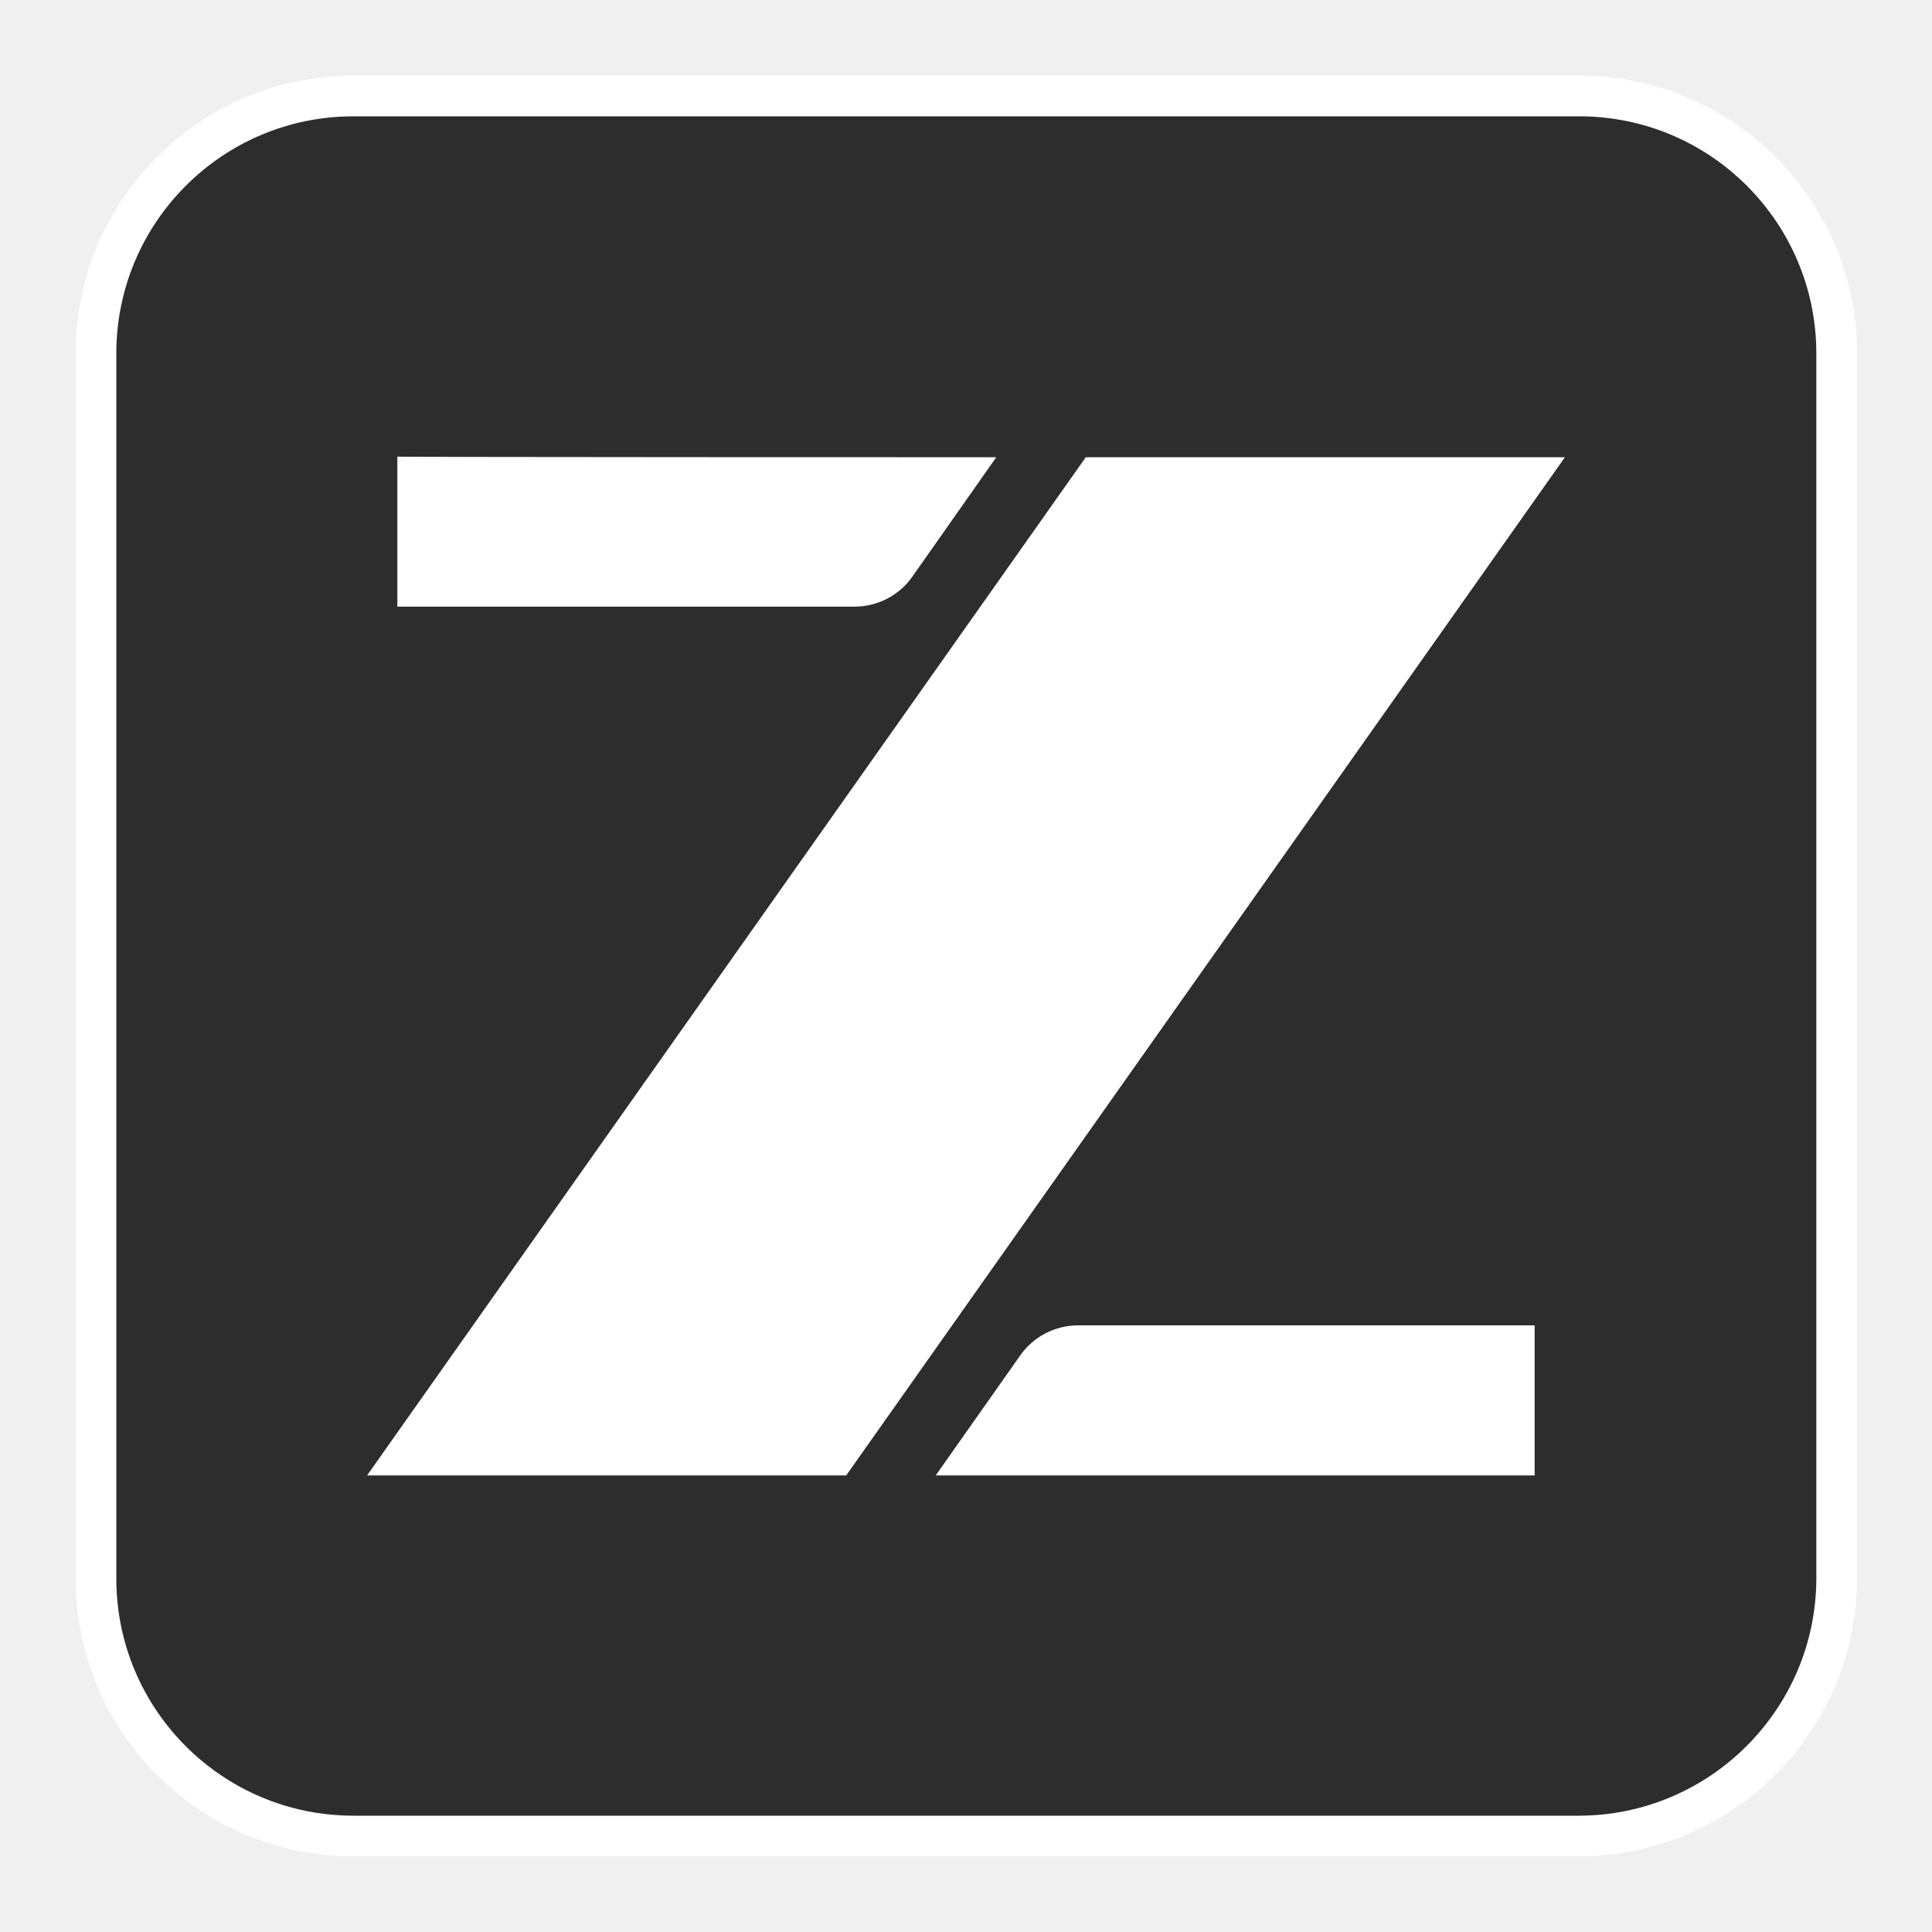
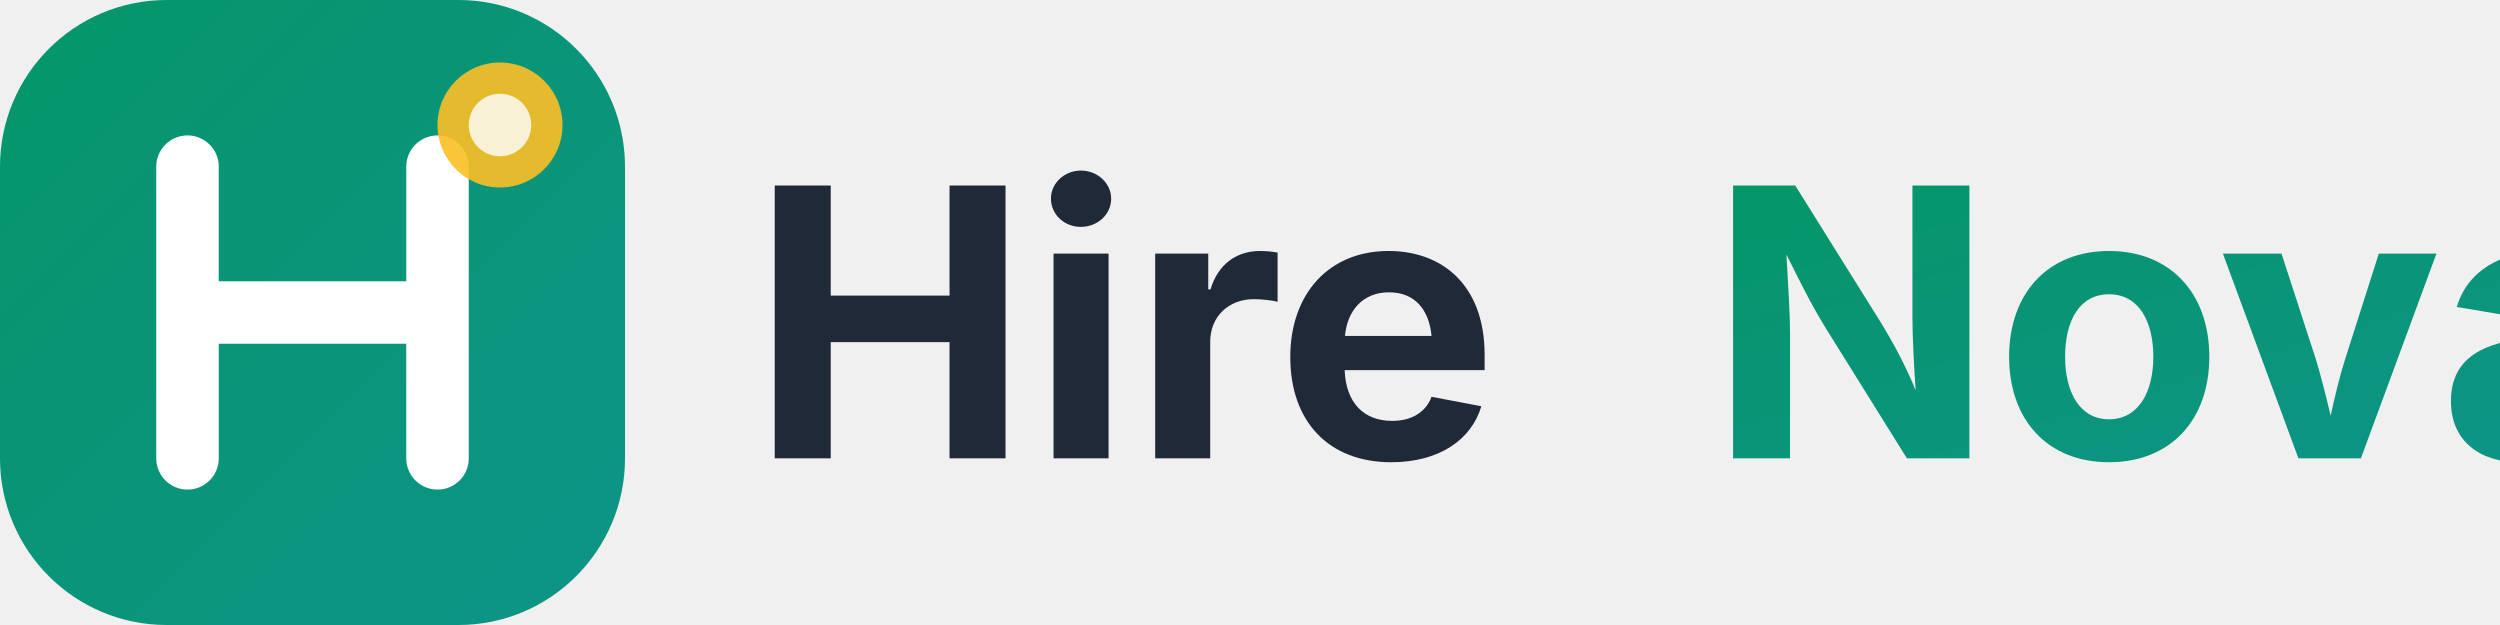
- <svg xmlns="http://www.w3.org/2000/svg" version="1.1" x="0px" y="0px" viewBox="0 0 30 30" style="enable-background:new 0 0 30 30;" xml:space="preserve">
+ <svg xmlns="http://www.w3.org/2000/svg" version="1.1" viewBox="0 0 120 30" xml:space="preserve">
  <defs>
-     <style type="text/css">
-     .st194{fill:#2D2D2D;stroke:#FFFFFF;stroke-width:0.632;stroke-miterlimit:10;}
-     .st23{fill:#FFFFFF;}
- 
-     .z-breathe {
-       animation: breathe 2.5s ease-in-out infinite;
-     }
- 
-     @keyframes breathe {
-       0%, 100% { opacity: 0.7; }
-       50% { opacity: 1; }
-     }
-   </style>
+     <linearGradient id="hg" x1="0%" y1="0%" x2="100%" y2="100%">
+       <stop offset="0%" stop-color="#059669" />
+       <stop offset="100%" stop-color="#0d9488" />
+     </linearGradient>
  </defs>
-   <g>
-     <path class="st194" d="M24.51,28.51H5.49c-2.21,0-4-1.79-4-4V5.49c0-2.21,1.79-4,4-4h19.03c2.21,0,4,1.79,4,4v19.03     C28.51,26.72,26.72,28.51,24.51,28.51z" />
-     <g class="z-breathe">
-       <path class="st23" d="M15.47,7.1l-1.3,1.85c-0.2,0.29-0.54,0.47-0.9,0.47h-7.1V7.09C6.16,7.1,15.47,7.1,15.47,7.1z" />
-       <polygon class="st23" points="24.3,7.1 13.14,22.91 5.7,22.91 16.86,7.1" />
-       <path class="st23" d="M14.53,22.91l1.31-1.86c0.2-0.29,0.54-0.47,0.9-0.47h7.09v2.33H14.53z" />
-     </g>
-   </g>
+   <rect x="0" y="0" width="30" height="30" rx="8" fill="url(#hg)" />
+   <path d="M9 8v14M21 8v14M9 15h12" stroke="white" stroke-width="3" stroke-linecap="round" stroke-linejoin="round" fill="none" />
+   <circle cx="24" cy="6" r="3" fill="#fbbf24" opacity="0.9" />
+   <circle cx="24" cy="6" r="1.5" fill="white" opacity="0.8" />
+   <text x="36" y="22" font-family="system-ui, -apple-system, sans-serif" font-size="18" font-weight="700" fill="#1f2937">Hire</text>
+   <text x="82" y="22" font-family="system-ui, -apple-system, sans-serif" font-size="18" font-weight="700" fill="url(#hg)">Nova</text>
</svg>
